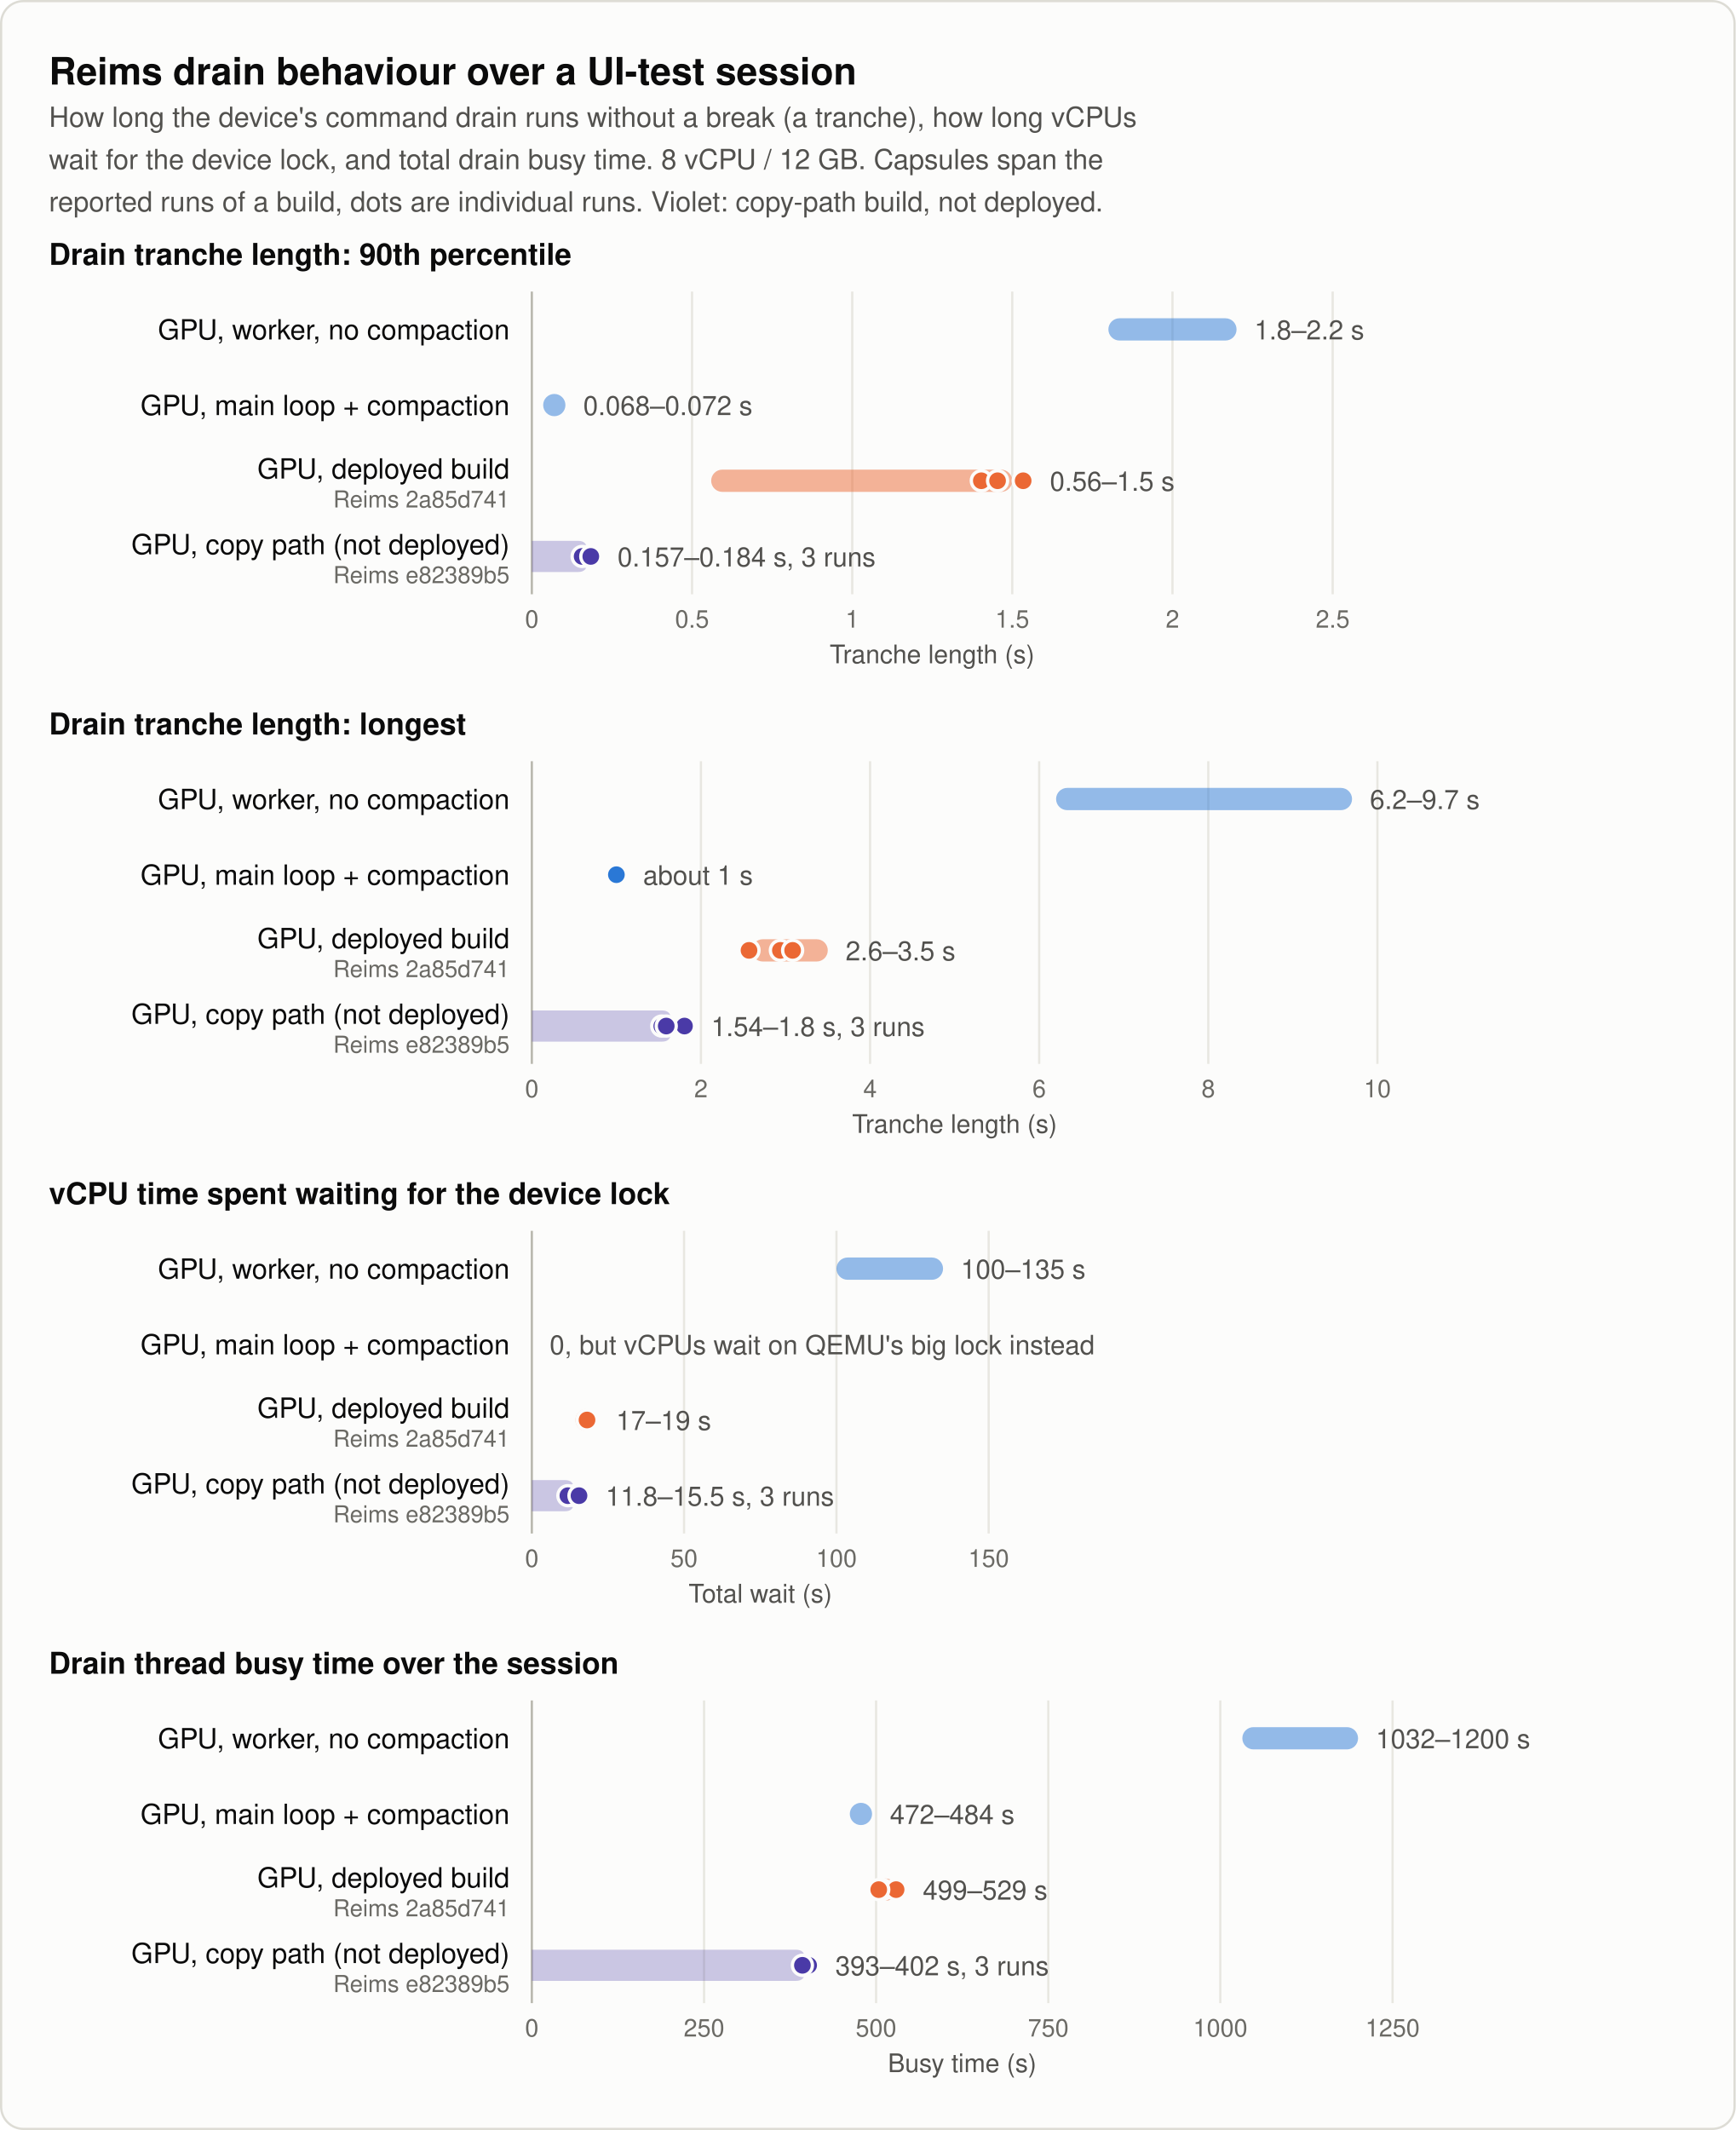
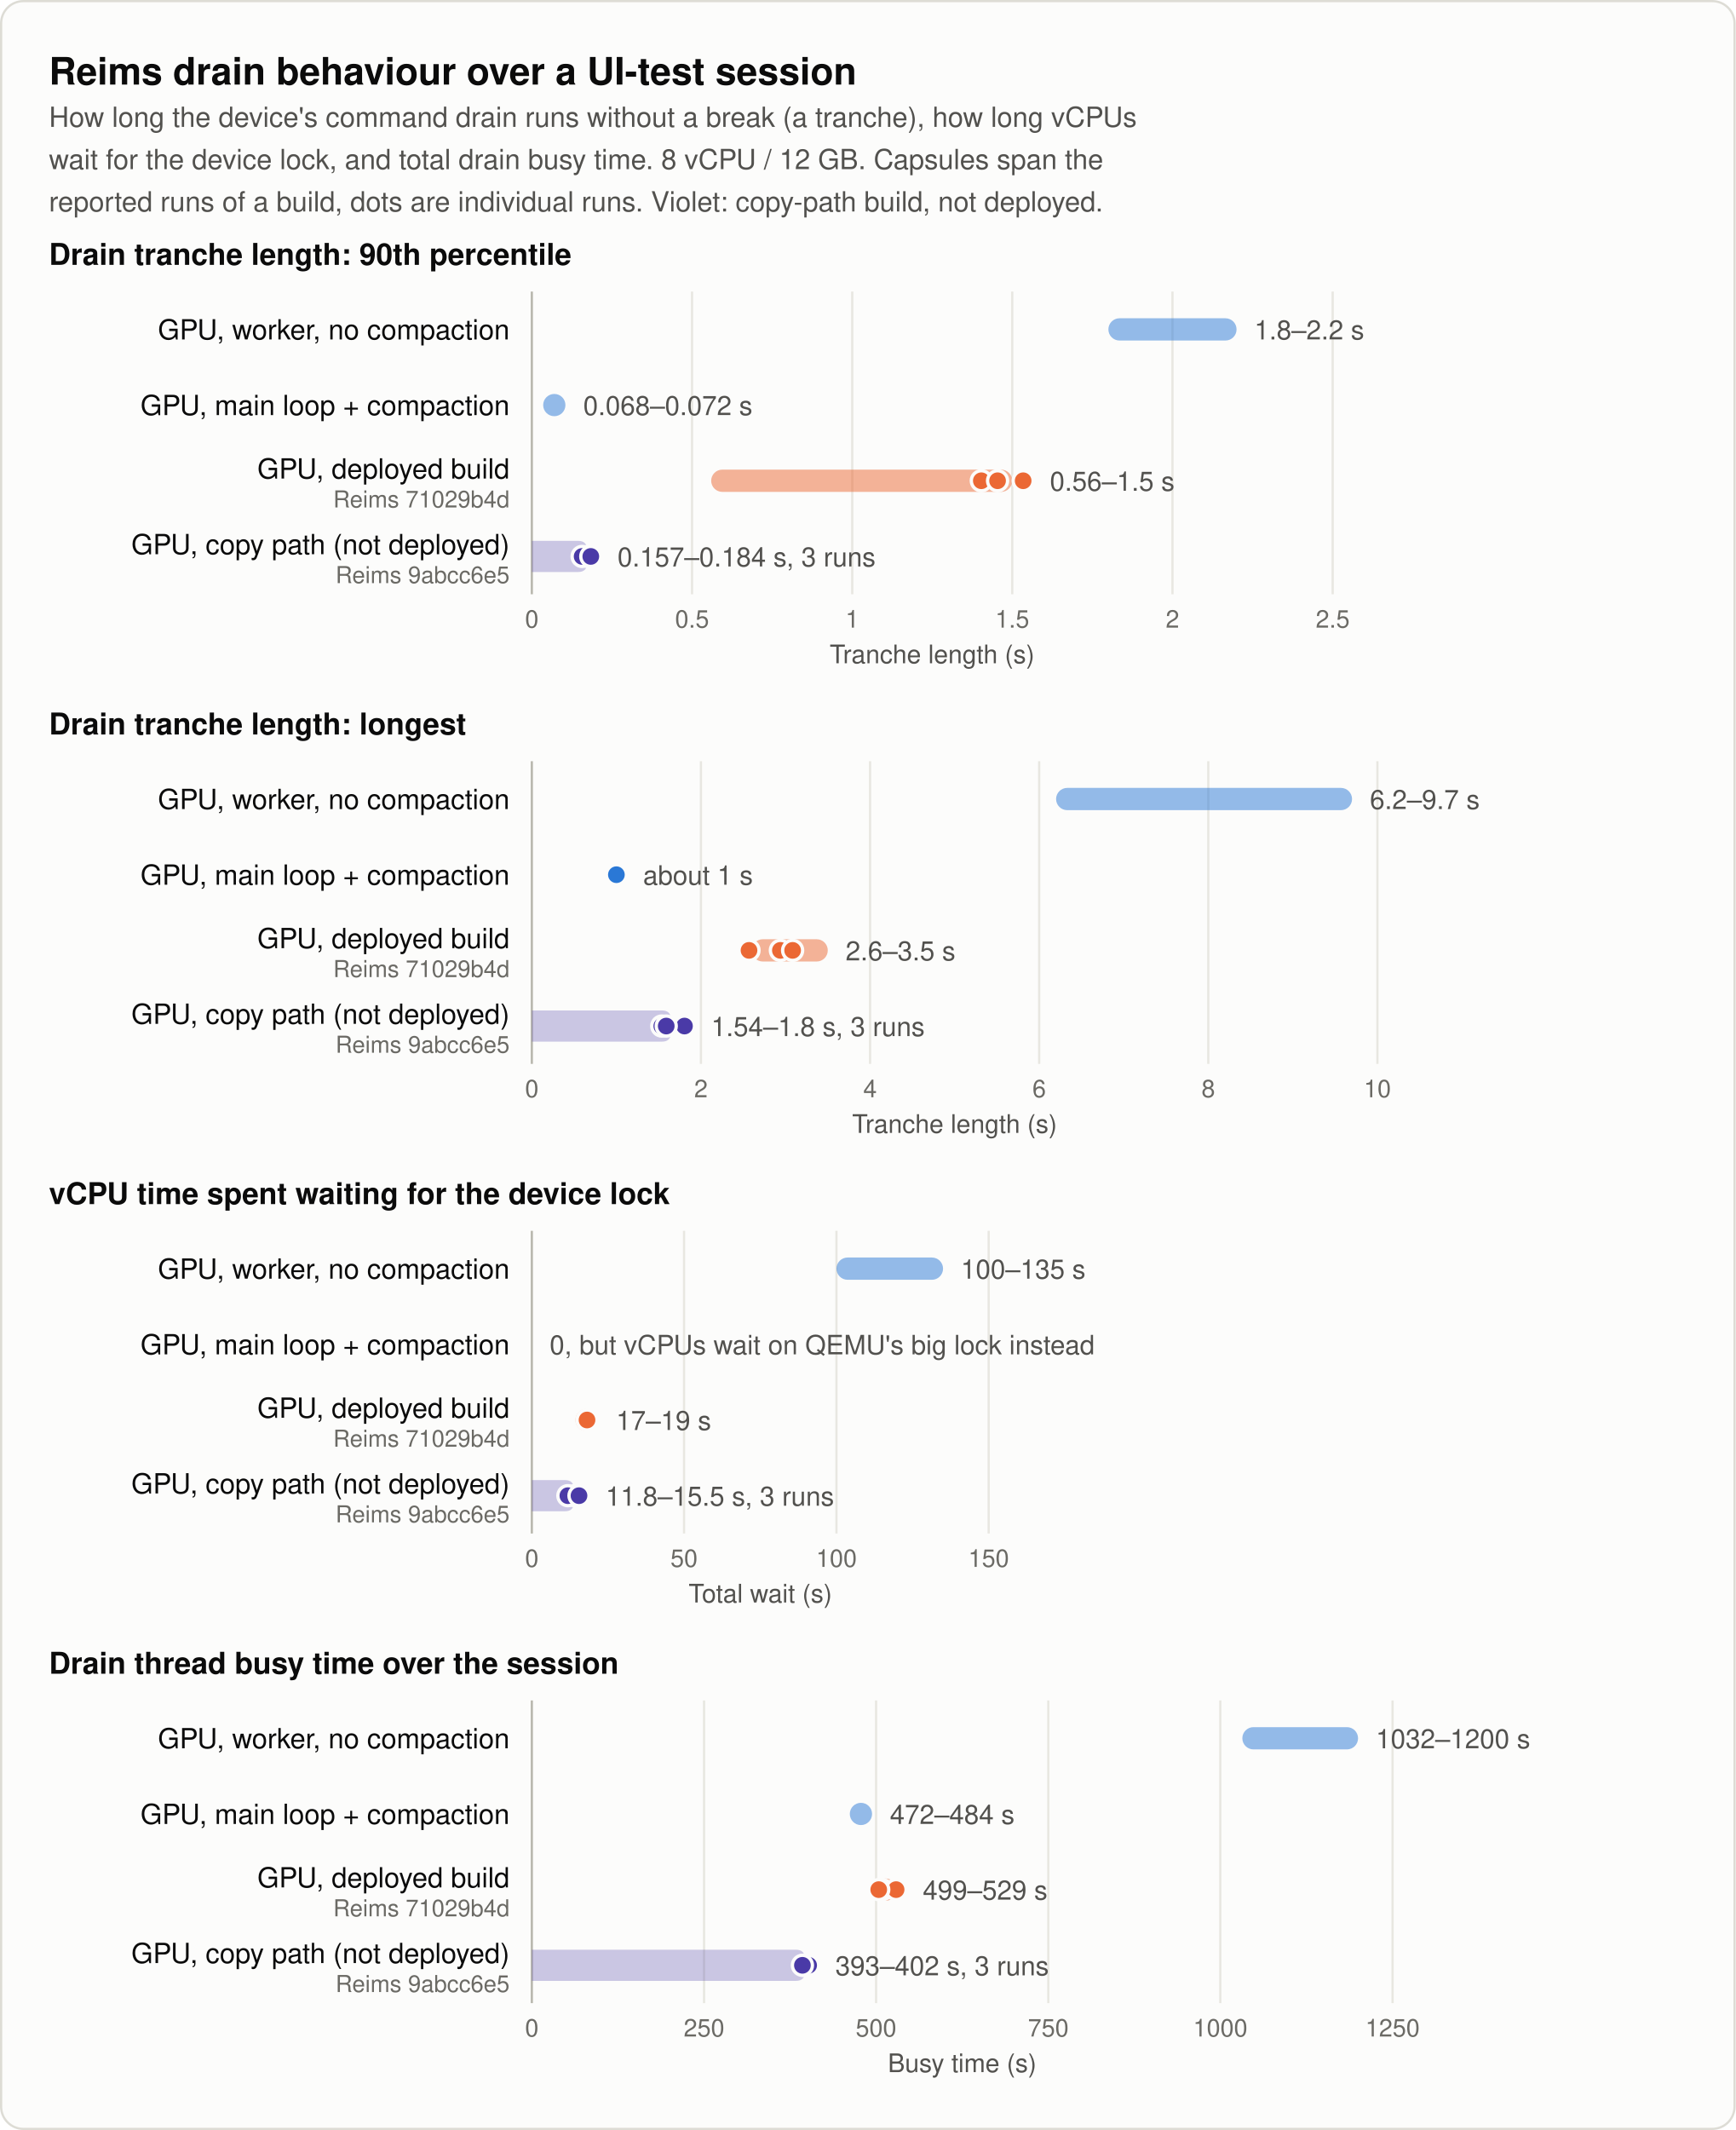
<svg xmlns="http://www.w3.org/2000/svg" width="780" height="957" viewBox="0 0 780 957" role="img" font-family="system-ui, -apple-system, 'Segoe UI', Helvetica, Arial, sans-serif">
  <rect x="0.5" y="0.5" width="779" height="956" rx="10" fill="#fcfcfb" stroke="#dddcd5" />
  <text x="22.0" y="38.0" font-size="17" fill="#0b0b0b" text-anchor="start" font-weight="600">Reims drain behaviour over a UI-test session</text>
  <text x="22.0" y="57.0" font-size="12.5" fill="#52514e" text-anchor="start">How long the device's command drain runs without a break (a tranche), how long vCPUs</text>
  <text x="22.0" y="76.0" font-size="12.5" fill="#52514e" text-anchor="start">wait for the device lock, and total drain busy time. 8 vCPU / 12 GB. Capsules span the</text>
  <text x="22.0" y="95.0" font-size="12.5" fill="#52514e" text-anchor="start">reported runs of a build, dots are individual runs. Violet: copy-path build, not deployed.</text>
  <text x="22.0" y="119.0" font-size="13.5" fill="#0b0b0b" text-anchor="start" font-weight="600">Drain tranche length: 90th percentile</text>
  <line x1="239.0" y1="131.0" x2="239.0" y2="267.0" stroke="#b9b8ae" stroke-width="1" />
  <text x="239.0" y="282.0" font-size="11" fill="#6b6a65" text-anchor="middle">0</text>
  <line x1="311.0" y1="131.0" x2="311.0" y2="267.0" stroke="#e8e7e1" stroke-width="1" />
  <text x="311.0" y="282.0" font-size="11" fill="#6b6a65" text-anchor="middle">0.5</text>
  <line x1="383.0" y1="131.0" x2="383.0" y2="267.0" stroke="#e8e7e1" stroke-width="1" />
  <text x="383.0" y="282.0" font-size="11" fill="#6b6a65" text-anchor="middle">1</text>
  <line x1="454.9" y1="131.0" x2="454.9" y2="267.0" stroke="#e8e7e1" stroke-width="1" />
  <text x="454.9" y="282.0" font-size="11" fill="#6b6a65" text-anchor="middle">1.5</text>
  <line x1="526.9" y1="131.0" x2="526.9" y2="267.0" stroke="#e8e7e1" stroke-width="1" />
  <text x="526.9" y="282.0" font-size="11" fill="#6b6a65" text-anchor="middle">2</text>
  <line x1="598.9" y1="131.0" x2="598.9" y2="267.0" stroke="#e8e7e1" stroke-width="1" />
  <text x="598.9" y="282.0" font-size="11" fill="#6b6a65" text-anchor="middle">2.5</text>
  <text x="229.0" y="152.5" font-size="12.5" fill="#0b0b0b" text-anchor="end">GPU, worker, no compaction</text>
  <rect x="498.1" y="143.0" width="57.6" height="10.0" rx="5" fill="#2a78d6" fill-opacity="0.5" />
  <text x="563.7" y="152.5" font-size="12" fill="#52514e" text-anchor="start">1.8–2.2 s</text>
  <text x="229.0" y="186.5" font-size="12.5" fill="#0b0b0b" text-anchor="end">GPU, main loop + compaction</text>
  <rect x="244.1" y="177.0" width="10.0" height="10.0" rx="5" fill="#2a78d6" fill-opacity="0.5" />
  <text x="262.1" y="186.5" font-size="12" fill="#52514e" text-anchor="start">0.068–0.072 s</text>
  <text x="229.0" y="215.0" font-size="12.5" fill="#0b0b0b" text-anchor="end">GPU, deployed build</text>
-   <text x="229.0" y="228.0" font-size="10.5" fill="#6b6a65" text-anchor="end">Reims 2a85d741</text>
+   <text x="229.0" y="228.0" font-size="10.5" fill="#6b6a65" text-anchor="end">Reims 71029b4d</text>
  <rect x="319.6" y="211.0" width="135.3" height="10.0" rx="5" fill="#eb6834" fill-opacity="0.5" />
  <circle cx="441.0" cy="216.0" r="4.5" fill="#eb6834" stroke="#fcfcfb" stroke-width="1.5" />
  <circle cx="448.3" cy="216.0" r="4.5" fill="#eb6834" stroke="#fcfcfb" stroke-width="1.5" />
  <circle cx="459.8" cy="216.0" r="4.5" fill="#eb6834" stroke="#fcfcfb" stroke-width="1.5" />
  <text x="471.8" y="220.5" font-size="12" fill="#52514e" text-anchor="start">0.56–1.5 s</text>
  <text x="229.0" y="249.0" font-size="12.5" fill="#0b0b0b" text-anchor="end">GPU, copy path (not deployed)</text>
-   <text x="229.0" y="262.0" font-size="10.5" fill="#6b6a65" text-anchor="end">Reims e82389b5</text>
+   <text x="229.0" y="262.0" font-size="10.5" fill="#6b6a65" text-anchor="end">Reims 9abcc6e5</text>
  <path d="M239.0,243.0 H259.8 Q263.8,243.0 263.8,247.0 V253.0 Q263.8,257.0 259.8,257.0 H239.0 Z" fill="#4a3aa7" fill-opacity="0.28" />
  <circle cx="264.3" cy="250.0" r="4.5" fill="#4a3aa7" stroke="#fcfcfb" stroke-width="1.5" />
  <circle cx="261.6" cy="250.0" r="4.5" fill="#4a3aa7" stroke="#fcfcfb" stroke-width="1.5" />
  <circle cx="265.5" cy="250.0" r="4.5" fill="#4a3aa7" stroke="#fcfcfb" stroke-width="1.5" />
  <text x="277.5" y="254.5" font-size="12" fill="#52514e" text-anchor="start">0.157–0.184 s, 3 runs</text>
  <text x="418.9" y="298.0" font-size="11.5" fill="#52514e" text-anchor="middle">Tranche length (s)</text>
  <text x="22.0" y="330.0" font-size="13.5" fill="#0b0b0b" text-anchor="start" font-weight="600">Drain tranche length: longest</text>
  <line x1="239.0" y1="342.0" x2="239.0" y2="478.0" stroke="#b9b8ae" stroke-width="1" />
  <text x="239.0" y="493.0" font-size="11" fill="#6b6a65" text-anchor="middle">0</text>
  <line x1="315.0" y1="342.0" x2="315.0" y2="478.0" stroke="#e8e7e1" stroke-width="1" />
  <text x="315.0" y="493.0" font-size="11" fill="#6b6a65" text-anchor="middle">2</text>
  <line x1="391.0" y1="342.0" x2="391.0" y2="478.0" stroke="#e8e7e1" stroke-width="1" />
  <text x="391.0" y="493.0" font-size="11" fill="#6b6a65" text-anchor="middle">4</text>
  <line x1="467.0" y1="342.0" x2="467.0" y2="478.0" stroke="#e8e7e1" stroke-width="1" />
  <text x="467.0" y="493.0" font-size="11" fill="#6b6a65" text-anchor="middle">6</text>
  <line x1="543.0" y1="342.0" x2="543.0" y2="478.0" stroke="#e8e7e1" stroke-width="1" />
  <text x="543.0" y="493.0" font-size="11" fill="#6b6a65" text-anchor="middle">8</text>
  <line x1="619.0" y1="342.0" x2="619.0" y2="478.0" stroke="#e8e7e1" stroke-width="1" />
  <text x="619.0" y="493.0" font-size="11" fill="#6b6a65" text-anchor="middle">10</text>
  <text x="229.0" y="363.5" font-size="12.5" fill="#0b0b0b" text-anchor="end">GPU, worker, no compaction</text>
  <rect x="474.6" y="354.0" width="133.0" height="10.0" rx="5" fill="#2a78d6" fill-opacity="0.5" />
  <text x="615.6" y="363.5" font-size="12" fill="#52514e" text-anchor="start">6.2–9.7 s</text>
  <text x="229.0" y="397.5" font-size="12.5" fill="#0b0b0b" text-anchor="end">GPU, main loop + compaction</text>
  <circle cx="277.0" cy="393.0" r="4.5" fill="#2a78d6" stroke="#fcfcfb" stroke-width="1.5" />
  <text x="289.0" y="397.5" font-size="12" fill="#52514e" text-anchor="start">about 1 s</text>
  <text x="229.0" y="426.0" font-size="12.5" fill="#0b0b0b" text-anchor="end">GPU, deployed build</text>
-   <text x="229.0" y="439.0" font-size="10.5" fill="#6b6a65" text-anchor="end">Reims 2a85d741</text>
+   <text x="229.0" y="439.0" font-size="10.5" fill="#6b6a65" text-anchor="end">Reims 71029b4d</text>
  <rect x="337.8" y="422.0" width="34.2" height="10.0" rx="5" fill="#eb6834" fill-opacity="0.5" />
  <circle cx="350.7" cy="427.0" r="4.5" fill="#eb6834" stroke="#fcfcfb" stroke-width="1.5" />
  <circle cx="356.2" cy="427.0" r="4.5" fill="#eb6834" stroke="#fcfcfb" stroke-width="1.5" />
  <circle cx="336.6" cy="427.0" r="4.5" fill="#eb6834" stroke="#fcfcfb" stroke-width="1.5" />
  <text x="380.0" y="431.5" font-size="12" fill="#52514e" text-anchor="start">2.6–3.5 s</text>
  <text x="229.0" y="460.0" font-size="12.5" fill="#0b0b0b" text-anchor="end">GPU, copy path (not deployed)</text>
-   <text x="229.0" y="473.0" font-size="10.5" fill="#6b6a65" text-anchor="end">Reims e82389b5</text>
+   <text x="229.0" y="473.0" font-size="10.5" fill="#6b6a65" text-anchor="end">Reims 9abcc6e5</text>
  <path d="M239.0,454.0 H297.5 Q301.5,454.0 301.5,458.0 V464.0 Q301.5,468.0 297.5,468.0 H239.0 Z" fill="#4a3aa7" fill-opacity="0.28" />
  <circle cx="307.6" cy="461.0" r="4.5" fill="#4a3aa7" stroke="#fcfcfb" stroke-width="1.5" />
  <circle cx="297.4" cy="461.0" r="4.5" fill="#4a3aa7" stroke="#fcfcfb" stroke-width="1.5" />
  <circle cx="299.4" cy="461.0" r="4.5" fill="#4a3aa7" stroke="#fcfcfb" stroke-width="1.5" />
  <text x="319.6" y="465.5" font-size="12" fill="#52514e" text-anchor="start">1.54–1.8 s, 3 runs</text>
  <text x="429.0" y="509.0" font-size="11.5" fill="#52514e" text-anchor="middle">Tranche length (s)</text>
  <text x="22.0" y="541.0" font-size="13.5" fill="#0b0b0b" text-anchor="start" font-weight="600">vCPU time spent waiting for the device lock</text>
  <line x1="239.0" y1="553.0" x2="239.0" y2="689.0" stroke="#b9b8ae" stroke-width="1" />
  <text x="239.0" y="704.0" font-size="11" fill="#6b6a65" text-anchor="middle">0</text>
  <line x1="307.4" y1="553.0" x2="307.4" y2="689.0" stroke="#e8e7e1" stroke-width="1" />
  <text x="307.4" y="704.0" font-size="11" fill="#6b6a65" text-anchor="middle">50</text>
  <line x1="375.9" y1="553.0" x2="375.9" y2="689.0" stroke="#e8e7e1" stroke-width="1" />
  <text x="375.9" y="704.0" font-size="11" fill="#6b6a65" text-anchor="middle">100</text>
  <line x1="444.3" y1="553.0" x2="444.3" y2="689.0" stroke="#e8e7e1" stroke-width="1" />
  <text x="444.3" y="704.0" font-size="11" fill="#6b6a65" text-anchor="middle">150</text>
  <text x="229.0" y="574.5" font-size="12.5" fill="#0b0b0b" text-anchor="end">GPU, worker, no compaction</text>
  <rect x="375.9" y="565.0" width="47.9" height="10.0" rx="5" fill="#2a78d6" fill-opacity="0.5" />
  <text x="431.8" y="574.5" font-size="12" fill="#52514e" text-anchor="start">100–135 s</text>
  <text x="229.0" y="608.5" font-size="12.5" fill="#0b0b0b" text-anchor="end">GPU, main loop + compaction</text>
  <text x="247.0" y="608.5" font-size="12" fill="#52514e" text-anchor="start">0, but vCPUs wait on QEMU's big lock instead</text>
  <text x="229.0" y="637.0" font-size="12.5" fill="#0b0b0b" text-anchor="end">GPU, deployed build</text>
-   <text x="229.0" y="650.0" font-size="10.5" fill="#6b6a65" text-anchor="end">Reims 2a85d741</text>
+   <text x="229.0" y="650.0" font-size="10.5" fill="#6b6a65" text-anchor="end">Reims 71029b4d</text>
  <rect x="258.6" y="633.0" width="10.0" height="10.0" rx="5" fill="#eb6834" fill-opacity="0.5" />
  <circle cx="264.9" cy="638.0" r="4.5" fill="#eb6834" stroke="#fcfcfb" stroke-width="1.5" />
  <circle cx="264.5" cy="638.0" r="4.5" fill="#eb6834" stroke="#fcfcfb" stroke-width="1.5" />
  <circle cx="263.8" cy="638.0" r="4.5" fill="#eb6834" stroke="#fcfcfb" stroke-width="1.5" />
  <text x="276.9" y="642.5" font-size="12" fill="#52514e" text-anchor="start">17–19 s</text>
  <text x="229.0" y="671.0" font-size="12.5" fill="#0b0b0b" text-anchor="end">GPU, copy path (not deployed)</text>
-   <text x="229.0" y="684.0" font-size="10.5" fill="#6b6a65" text-anchor="end">Reims e82389b5</text>
+   <text x="229.0" y="684.0" font-size="10.5" fill="#6b6a65" text-anchor="end">Reims 9abcc6e5</text>
  <path d="M239.0,665.0 H253.9 Q257.9,665.0 257.9,669.0 V675.0 Q257.9,679.0 253.9,679.0 H239.0 Z" fill="#4a3aa7" fill-opacity="0.28" />
  <circle cx="258.3" cy="672.0" r="4.5" fill="#4a3aa7" stroke="#fcfcfb" stroke-width="1.5" />
  <circle cx="255.2" cy="672.0" r="4.5" fill="#4a3aa7" stroke="#fcfcfb" stroke-width="1.5" />
  <circle cx="260.2" cy="672.0" r="4.5" fill="#4a3aa7" stroke="#fcfcfb" stroke-width="1.5" />
  <text x="272.2" y="676.5" font-size="12" fill="#52514e" text-anchor="start">11.8–15.5 s, 3 runs</text>
  <text x="341.7" y="720.0" font-size="11.5" fill="#52514e" text-anchor="middle">Total wait (s)</text>
  <text x="22.0" y="752.0" font-size="13.5" fill="#0b0b0b" text-anchor="start" font-weight="600">Drain thread busy time over the session</text>
  <line x1="239.0" y1="764.0" x2="239.0" y2="900.0" stroke="#b9b8ae" stroke-width="1" />
  <text x="239.0" y="915.0" font-size="11" fill="#6b6a65" text-anchor="middle">0</text>
  <line x1="316.4" y1="764.0" x2="316.4" y2="900.0" stroke="#e8e7e1" stroke-width="1" />
  <text x="316.4" y="915.0" font-size="11" fill="#6b6a65" text-anchor="middle">250</text>
  <line x1="393.7" y1="764.0" x2="393.7" y2="900.0" stroke="#e8e7e1" stroke-width="1" />
  <text x="393.7" y="915.0" font-size="11" fill="#6b6a65" text-anchor="middle">500</text>
  <line x1="471.1" y1="764.0" x2="471.1" y2="900.0" stroke="#e8e7e1" stroke-width="1" />
  <text x="471.1" y="915.0" font-size="11" fill="#6b6a65" text-anchor="middle">750</text>
  <line x1="548.4" y1="764.0" x2="548.4" y2="900.0" stroke="#e8e7e1" stroke-width="1" />
  <text x="548.4" y="915.0" font-size="11" fill="#6b6a65" text-anchor="middle">1000</text>
  <line x1="625.8" y1="764.0" x2="625.8" y2="900.0" stroke="#e8e7e1" stroke-width="1" />
  <text x="625.8" y="915.0" font-size="11" fill="#6b6a65" text-anchor="middle">1250</text>
  <text x="229.0" y="785.5" font-size="12.5" fill="#0b0b0b" text-anchor="end">GPU, worker, no compaction</text>
  <rect x="558.3" y="776.0" width="52.0" height="10.0" rx="5" fill="#2a78d6" fill-opacity="0.5" />
  <text x="618.3" y="785.5" font-size="12" fill="#52514e" text-anchor="start">1032–1200 s</text>
  <text x="229.0" y="819.5" font-size="12.5" fill="#0b0b0b" text-anchor="end">GPU, main loop + compaction</text>
  <rect x="381.9" y="810.0" width="10.0" height="10.0" rx="5" fill="#2a78d6" fill-opacity="0.5" />
  <text x="399.9" y="819.5" font-size="12" fill="#52514e" text-anchor="start">472–484 s</text>
  <text x="229.0" y="848.0" font-size="12.5" fill="#0b0b0b" text-anchor="end">GPU, deployed build</text>
-   <text x="229.0" y="861.0" font-size="10.5" fill="#6b6a65" text-anchor="end">Reims 2a85d741</text>
+   <text x="229.0" y="861.0" font-size="10.5" fill="#6b6a65" text-anchor="end">Reims 71029b4d</text>
  <rect x="393.0" y="844.0" width="10.0" height="10.0" rx="5" fill="#eb6834" fill-opacity="0.5" />
  <circle cx="396.5" cy="849.0" r="4.5" fill="#eb6834" stroke="#fcfcfb" stroke-width="1.5" />
  <circle cx="402.7" cy="849.0" r="4.5" fill="#eb6834" stroke="#fcfcfb" stroke-width="1.5" />
  <circle cx="394.9" cy="849.0" r="4.5" fill="#eb6834" stroke="#fcfcfb" stroke-width="1.5" />
  <text x="414.7" y="853.5" font-size="12" fill="#52514e" text-anchor="start">499–529 s</text>
  <text x="229.0" y="882.0" font-size="12.5" fill="#0b0b0b" text-anchor="end">GPU, copy path (not deployed)</text>
-   <text x="229.0" y="895.0" font-size="10.5" fill="#6b6a65" text-anchor="end">Reims e82389b5</text>
+   <text x="229.0" y="895.0" font-size="10.5" fill="#6b6a65" text-anchor="end">Reims 9abcc6e5</text>
  <path d="M239.0,876.0 H357.7 Q361.7,876.0 361.7,880.0 V886.0 Q361.7,890.0 357.7,890.0 H239.0 Z" fill="#4a3aa7" fill-opacity="0.28" />
  <circle cx="361.2" cy="883.0" r="4.5" fill="#4a3aa7" stroke="#fcfcfb" stroke-width="1.5" />
  <circle cx="363.4" cy="883.0" r="4.5" fill="#4a3aa7" stroke="#fcfcfb" stroke-width="1.5" />
  <circle cx="360.6" cy="883.0" r="4.5" fill="#4a3aa7" stroke="#fcfcfb" stroke-width="1.5" />
  <text x="375.4" y="887.5" font-size="12" fill="#52514e" text-anchor="start">393–402 s, 3 runs</text>
  <text x="432.4" y="931.0" font-size="11.5" fill="#52514e" text-anchor="middle">Busy time (s)</text>
</svg>
